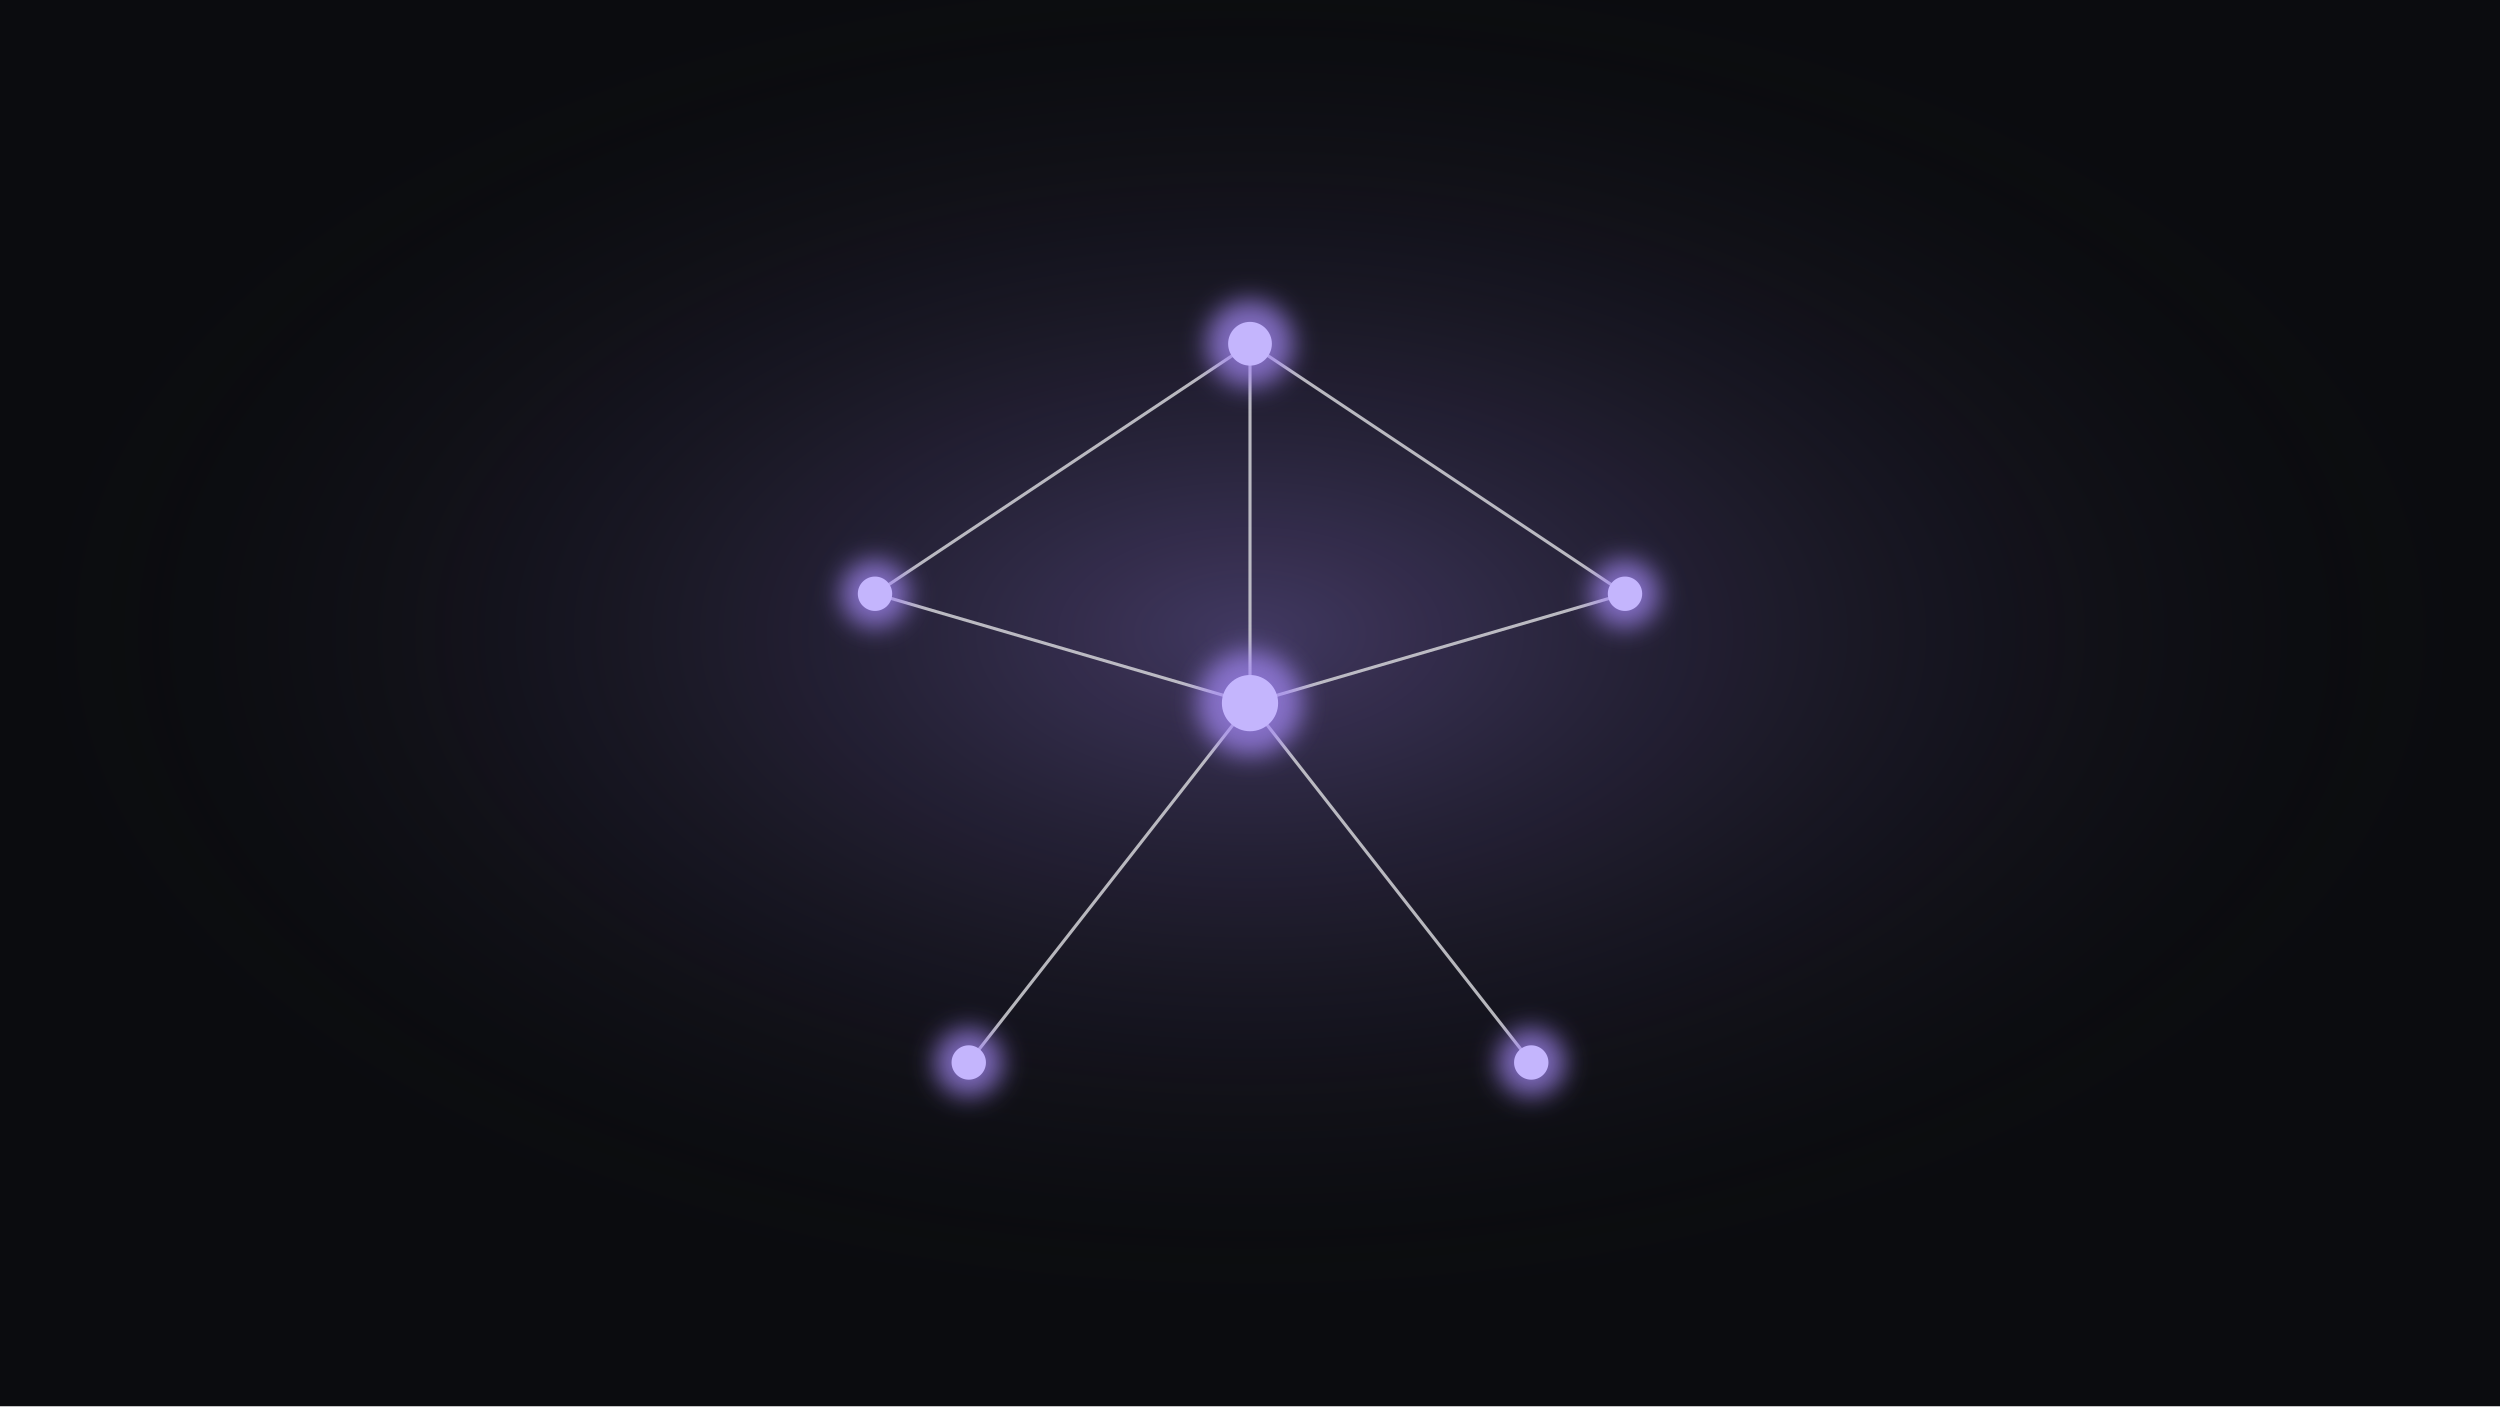
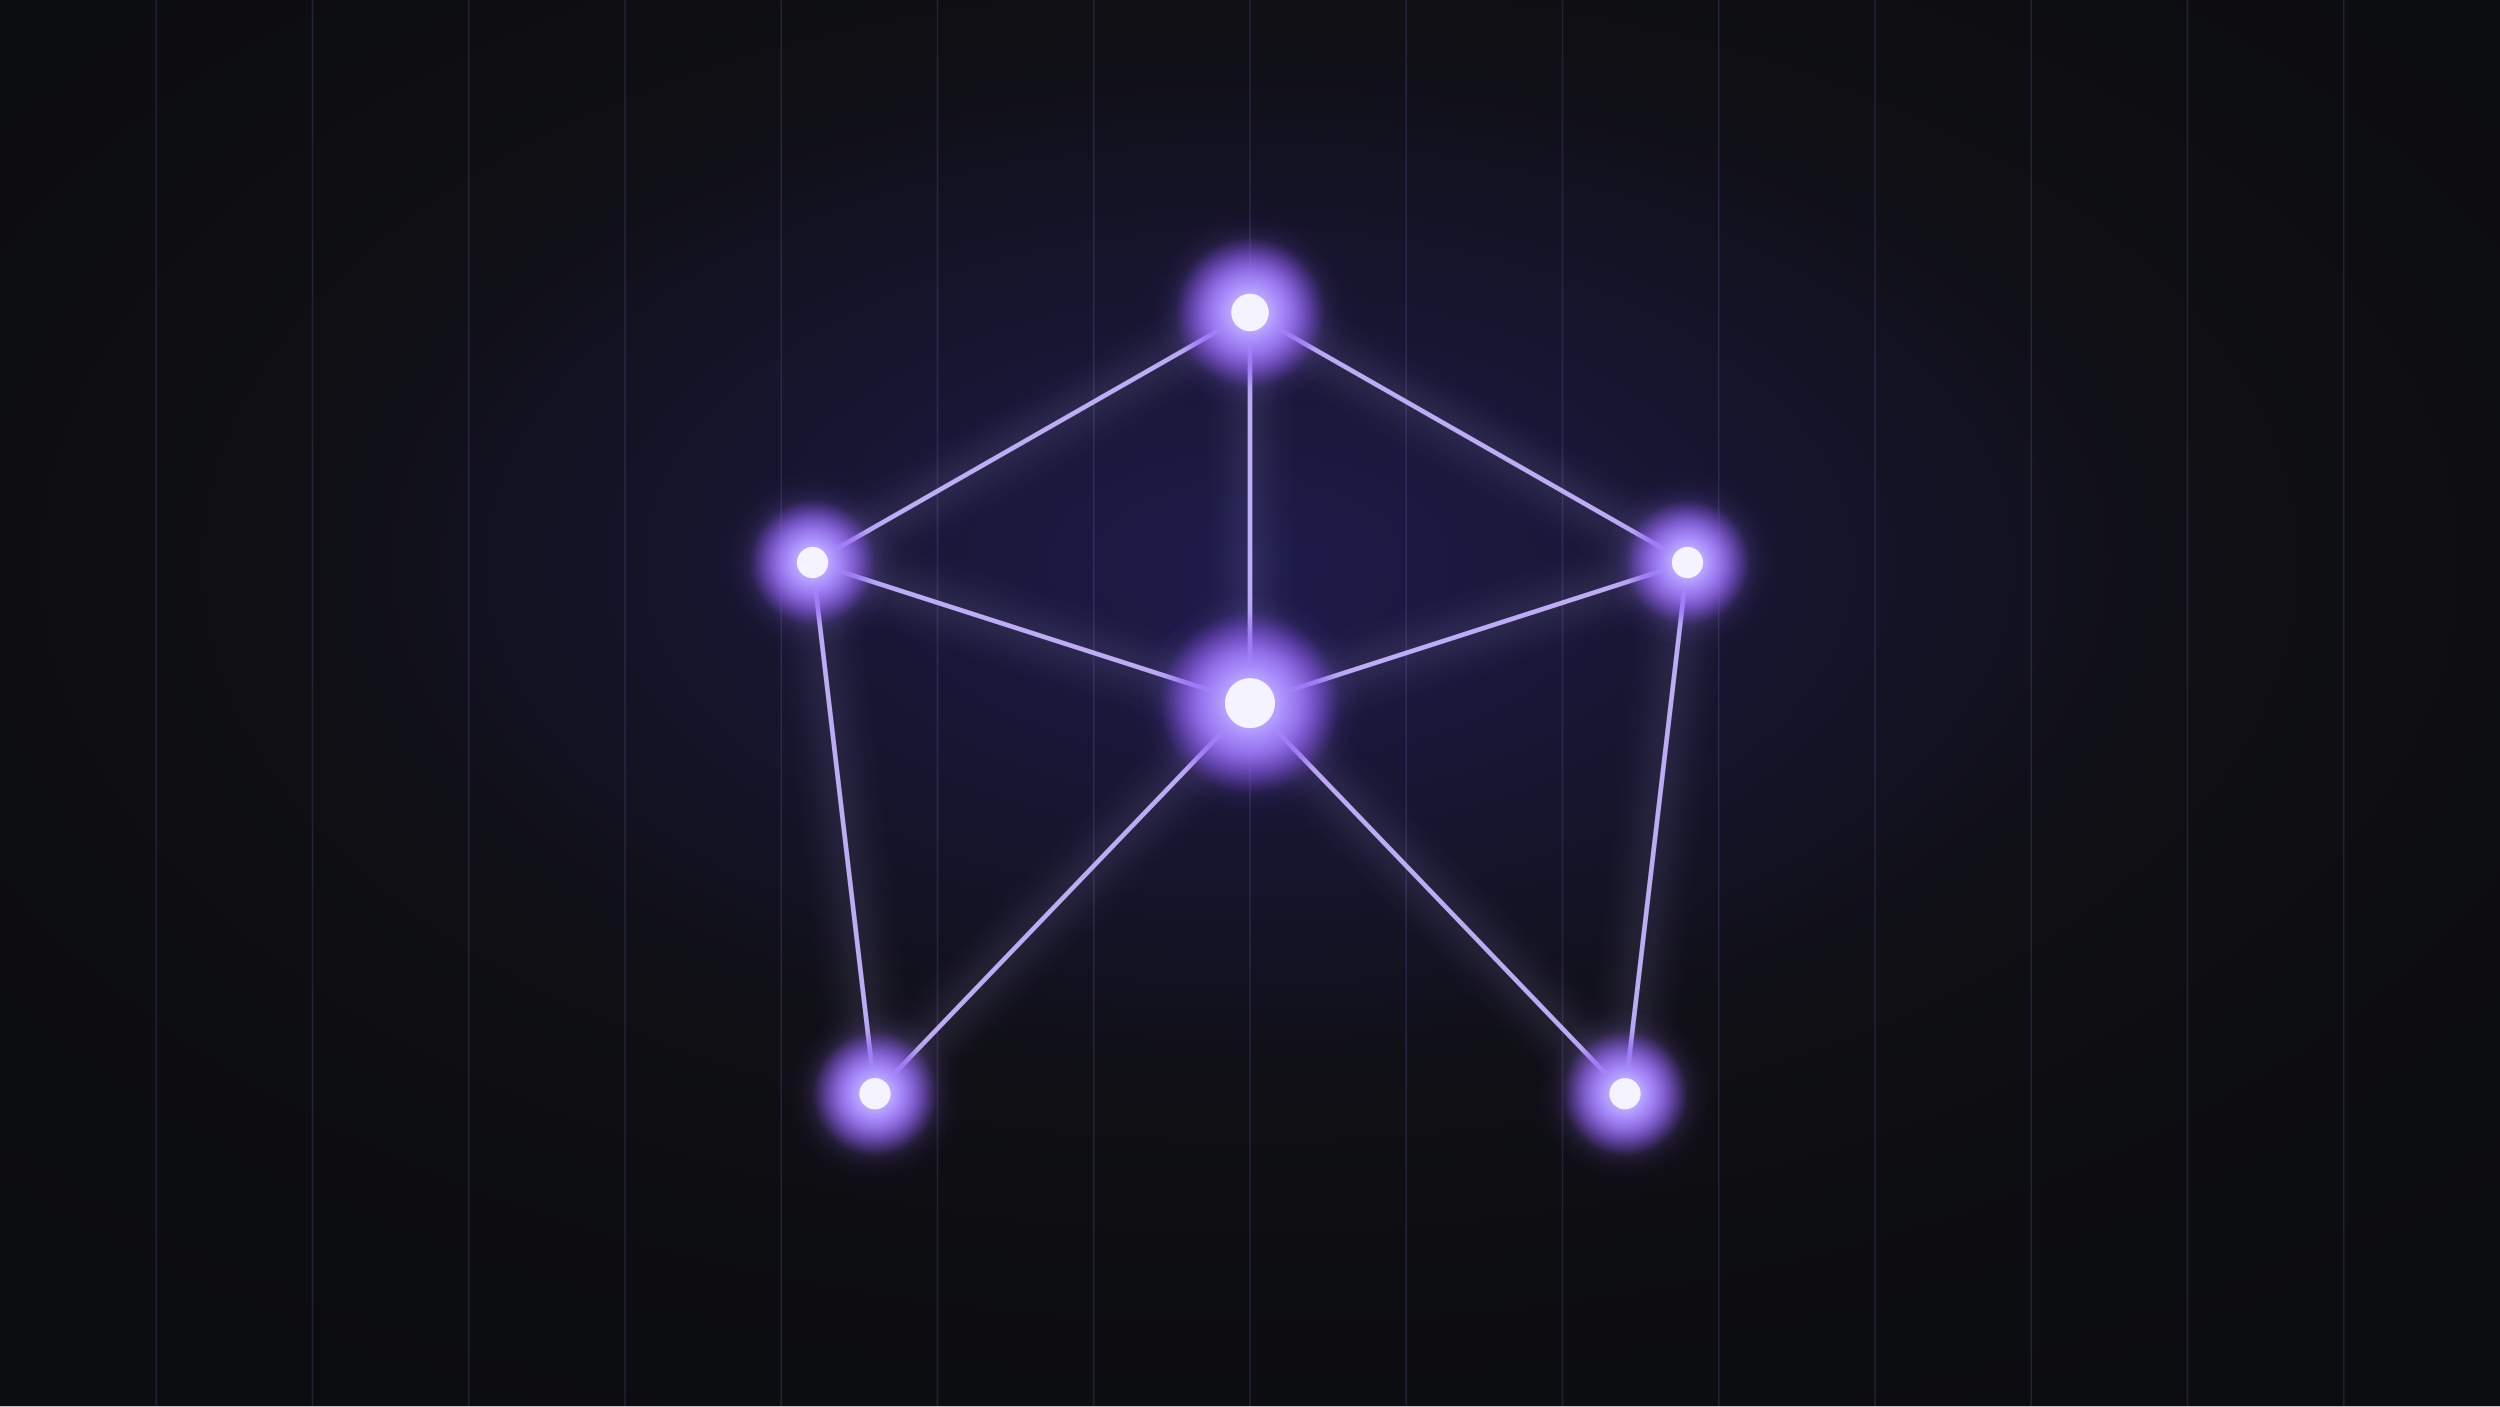
- <svg xmlns="http://www.w3.org/2000/svg" width="1600" height="900" viewBox="0 0 1600 900" role="img" aria-label="Five-node Grok Bot team constellation">
-   <rect width="1600" height="900" fill="#0b0c0f" />
+ <svg xmlns="http://www.w3.org/2000/svg" width="1600" height="900" viewBox="0 0 1600 900" role="img" aria-label="Grok Bot team constellation">
  <defs>
-     <radialGradient id="g" cx="50%" cy="45%" r="50%">
-       <stop offset="0%" stop-color="#a78bfa" stop-opacity="0.35" />
-       <stop offset="100%" stop-color="#0b0c0f" stop-opacity="0" />
+     <radialGradient id="bg" cx="50%" cy="40%" r="70%">
+       <stop offset="0%" stop-color="#1e1b4b" />
+       <stop offset="55%" stop-color="#0f0f14" />
+       <stop offset="100%" stop-color="#0b0c0f" />
    </radialGradient>
-     <filter id="blur">
-       <feGaussianBlur stdDeviation="8" />
+     <radialGradient id="node" cx="50%" cy="50%" r="50%">
+       <stop offset="0%" stop-color="#ddd6fe" />
+       <stop offset="40%" stop-color="#a78bfa" />
+       <stop offset="100%" stop-color="#7c3aed" stop-opacity="0" />
+     </radialGradient>
+     <filter id="glow">
+       <feGaussianBlur stdDeviation="12" result="b" />
+       <feMerge>
+         <feMergeNode in="b" />
+         <feMergeNode in="SourceGraphic" />
+       </feMerge>
    </filter>
  </defs>
-   <rect width="1600" height="900" fill="url(#g)" />
-   <g stroke="#d4d4d8" stroke-width="2" fill="none" opacity="0.85">
-     <line x1="800" y1="220" x2="800" y2="450" />
-     <line x1="800" y1="220" x2="560" y2="380" />
-     <line x1="800" y1="220" x2="1040" y2="380" />
-     <line x1="560" y1="380" x2="800" y2="450" />
-     <line x1="1040" y1="380" x2="800" y2="450" />
-     <line x1="800" y1="450" x2="620" y2="680" />
-     <line x1="800" y1="450" x2="980" y2="680" />
+   <rect width="1600" height="900" fill="url(#bg)" />
+   <g opacity="0.15" stroke="#a78bfa" stroke-width="1">
+     <line x1="100" y1="0" x2="100" y2="900" />
+     <line x1="200" y1="0" x2="200" y2="900" />
+     <line x1="300" y1="0" x2="300" y2="900" />
+     <line x1="400" y1="0" x2="400" y2="900" />
+     <line x1="500" y1="0" x2="500" y2="900" />
+     <line x1="600" y1="0" x2="600" y2="900" />
+     <line x1="700" y1="0" x2="700" y2="900" />
+     <line x1="800" y1="0" x2="800" y2="900" />
+     <line x1="900" y1="0" x2="900" y2="900" />
+     <line x1="1000" y1="0" x2="1000" y2="900" />
+     <line x1="1100" y1="0" x2="1100" y2="900" />
+     <line x1="1200" y1="0" x2="1200" y2="900" />
+     <line x1="1300" y1="0" x2="1300" y2="900" />
+     <line x1="1400" y1="0" x2="1400" y2="900" />
+     <line x1="1500" y1="0" x2="1500" y2="900" />
  </g>
-   <g fill="#a78bfa" filter="url(#blur)" opacity="0.7">
-     <circle cx="800" cy="220" r="28" />
-     <circle cx="560" cy="380" r="22" />
-     <circle cx="1040" cy="380" r="22" />
-     <circle cx="800" cy="450" r="34" />
-     <circle cx="620" cy="680" r="22" />
-     <circle cx="980" cy="680" r="22" />
+   <g stroke="#c4b5fd" stroke-width="3" fill="none" opacity="0.95" filter="url(#glow)">
+     <line x1="800" y1="200" x2="800" y2="450" />
+     <line x1="800" y1="200" x2="520" y2="360" />
+     <line x1="800" y1="200" x2="1080" y2="360" />
+     <line x1="520" y1="360" x2="800" y2="450" />
+     <line x1="1080" y1="360" x2="800" y2="450" />
+     <line x1="800" y1="450" x2="560" y2="700" />
+     <line x1="800" y1="450" x2="1040" y2="700" />
+     <line x1="520" y1="360" x2="560" y2="700" />
+     <line x1="1080" y1="360" x2="1040" y2="700" />
  </g>
-   <g fill="#c4b5fd">
-     <circle cx="800" cy="220" r="14" />
-     <circle cx="560" cy="380" r="11" />
-     <circle cx="1040" cy="380" r="11" />
-     <circle cx="800" cy="450" r="18" />
-     <circle cx="620" cy="680" r="11" />
-     <circle cx="980" cy="680" r="11" />
+   <g filter="url(#glow)">
+     <circle cx="800" cy="200" r="48" fill="url(#node)" />
+     <circle cx="520" cy="360" r="40" fill="url(#node)" />
+     <circle cx="1080" cy="360" r="40" fill="url(#node)" />
+     <circle cx="800" cy="450" r="58" fill="url(#node)" />
+     <circle cx="560" cy="700" r="40" fill="url(#node)" />
+     <circle cx="1040" cy="700" r="40" fill="url(#node)" />
+   </g>
+   <g fill="#f5f3ff">
+     <circle cx="800" cy="200" r="12" />
+     <circle cx="520" cy="360" r="10" />
+     <circle cx="1080" cy="360" r="10" />
+     <circle cx="800" cy="450" r="16" />
+     <circle cx="560" cy="700" r="10" />
+     <circle cx="1040" cy="700" r="10" />
  </g>
</svg>
